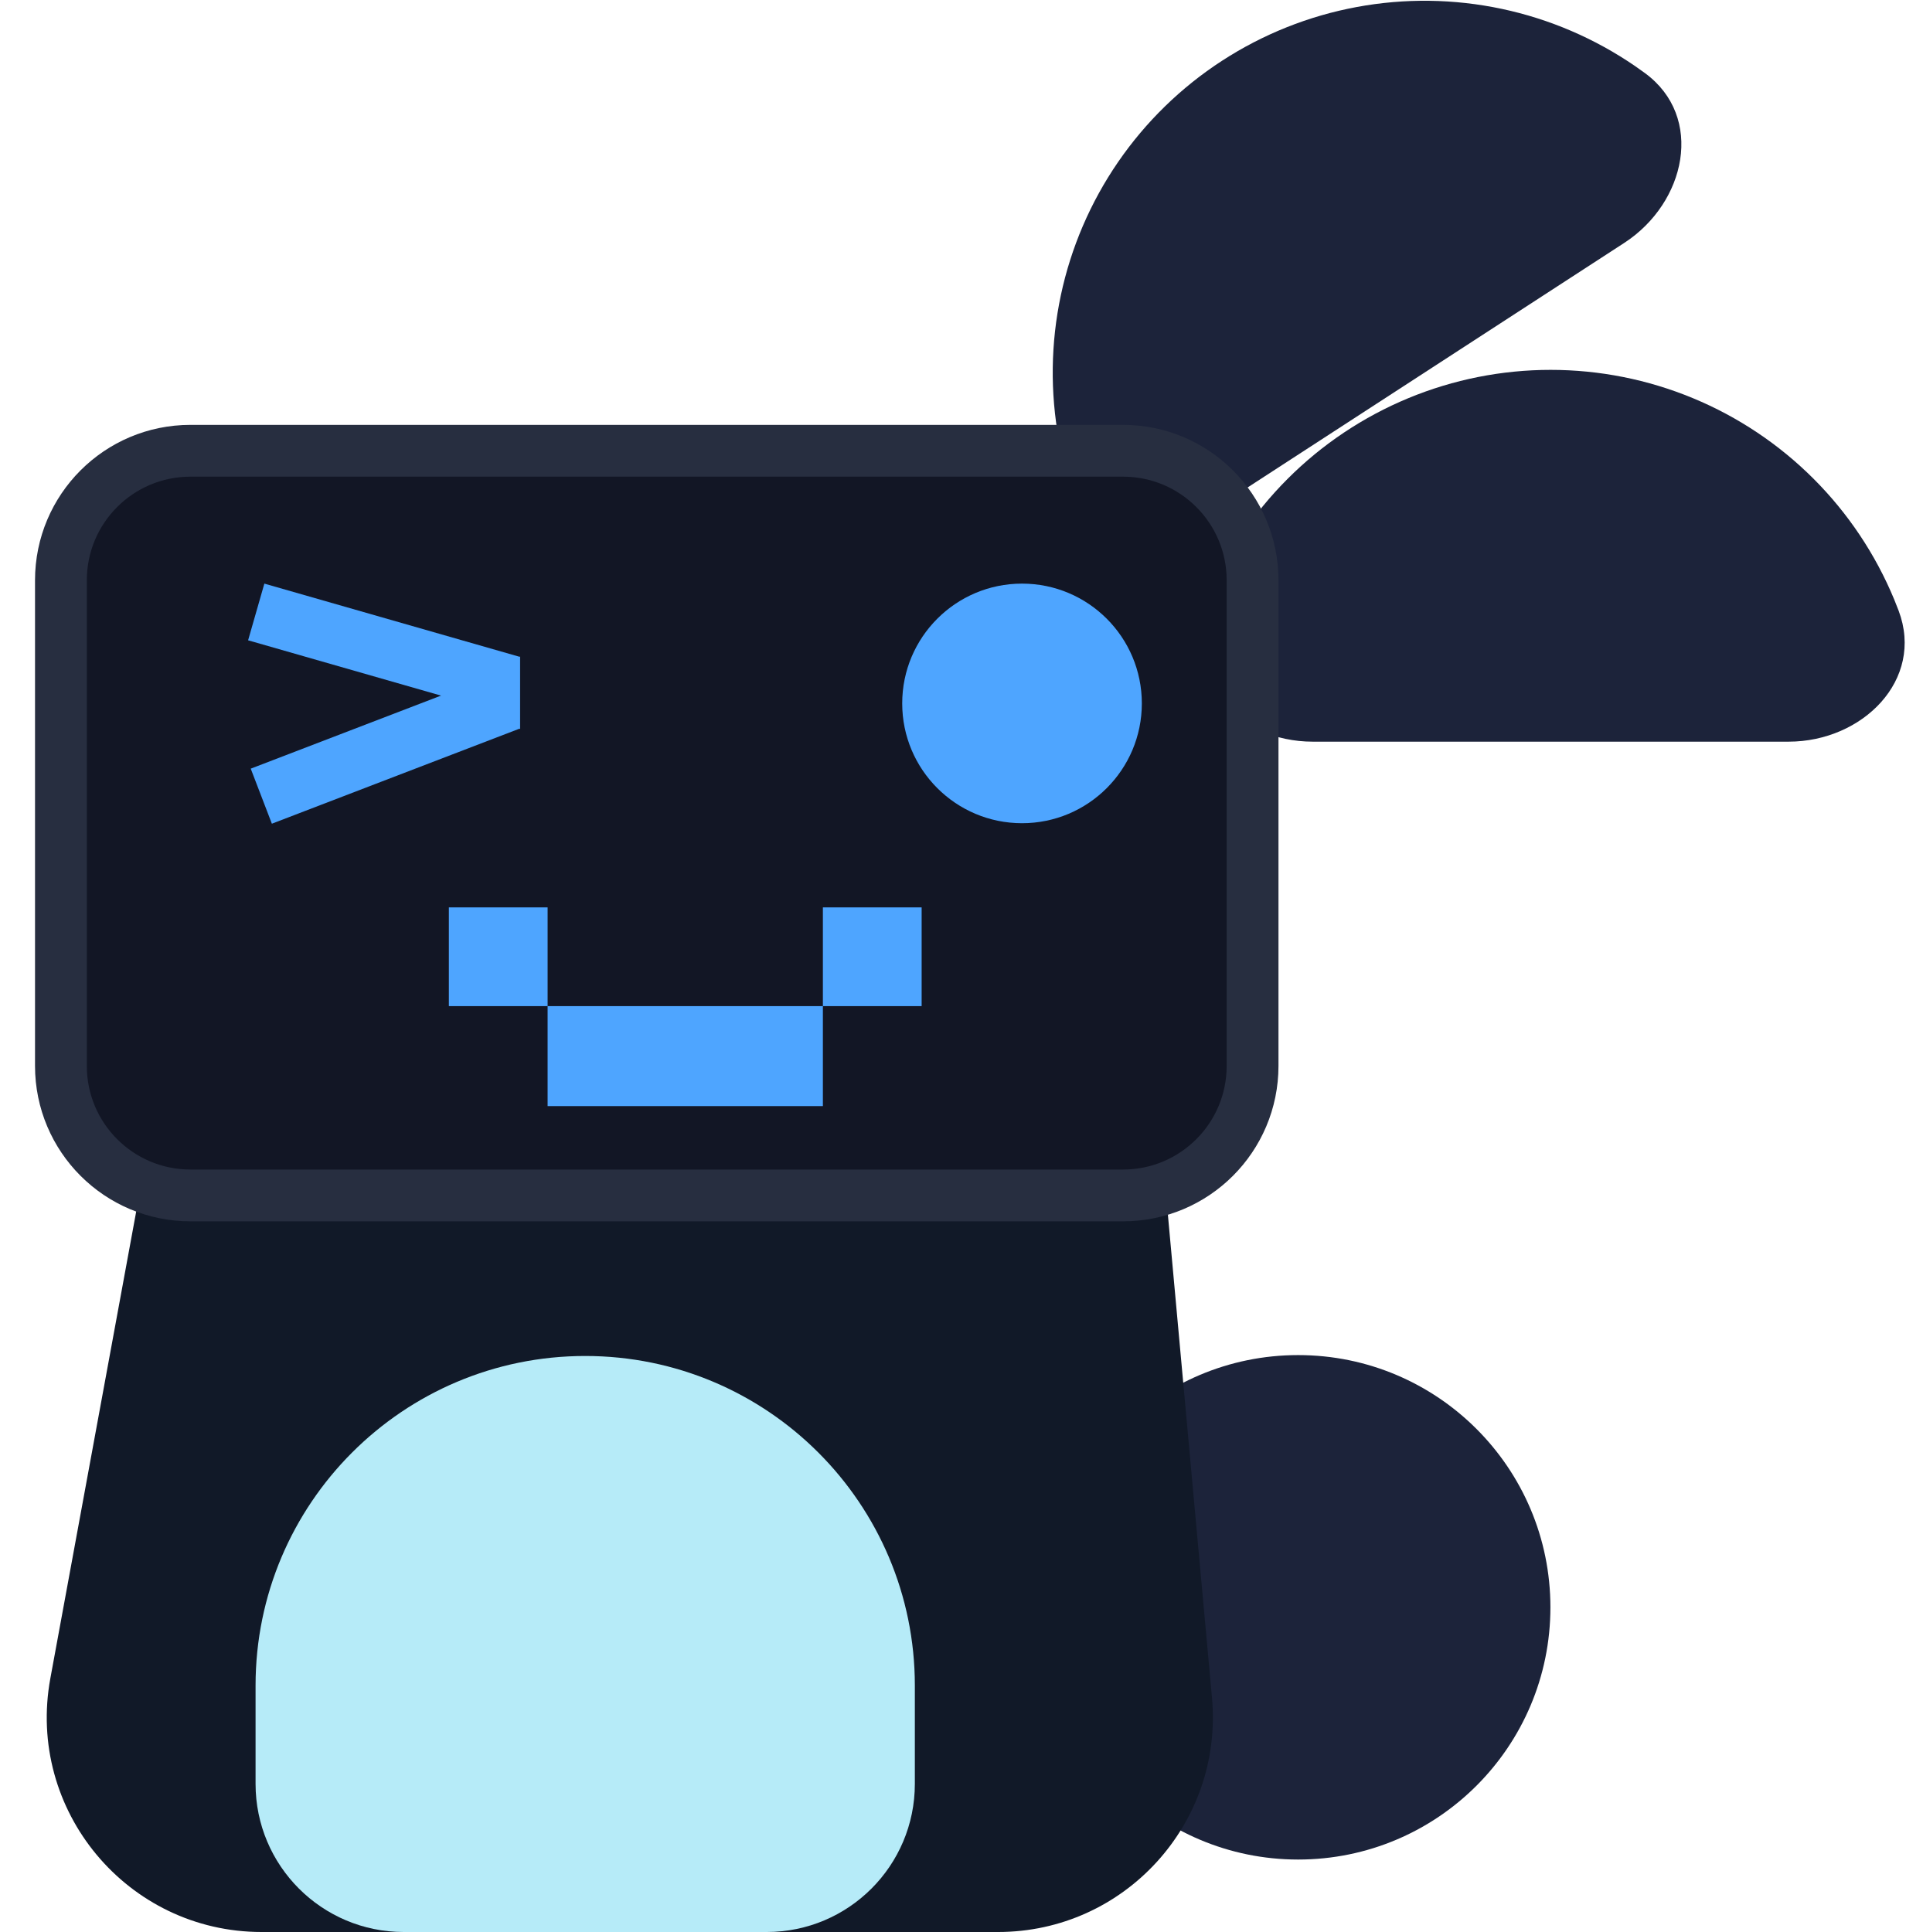
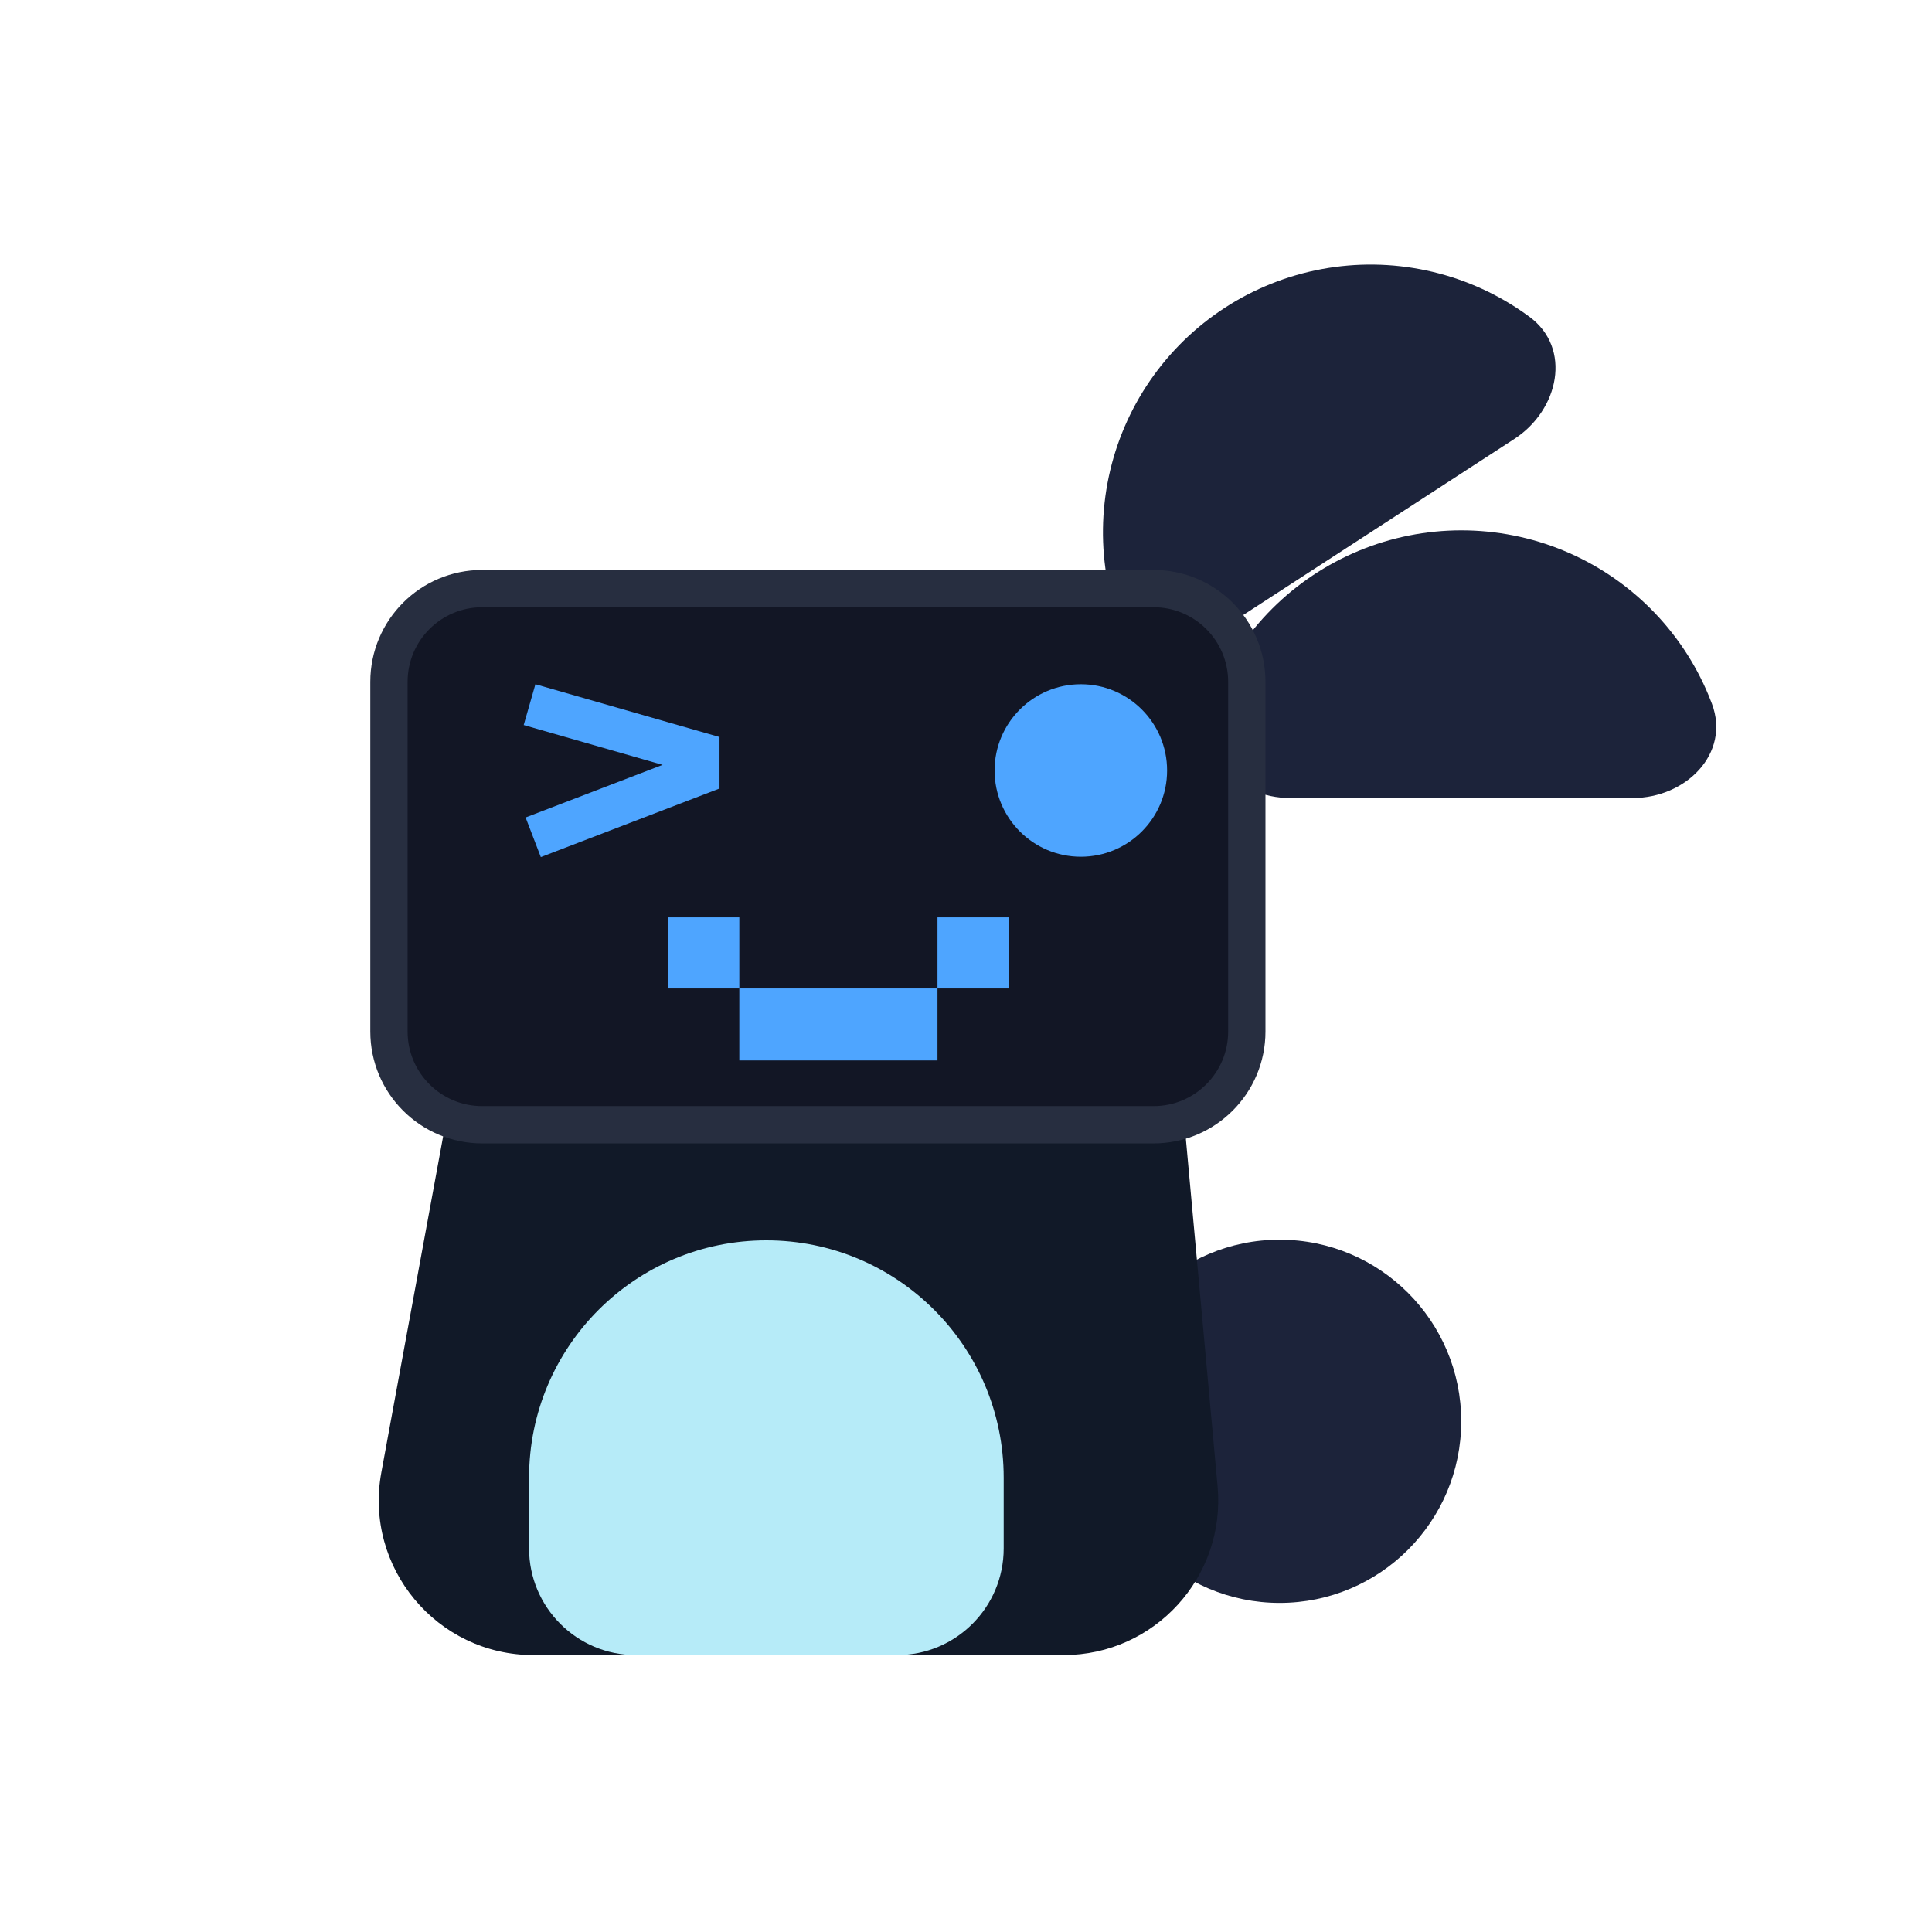
- <svg xmlns="http://www.w3.org/2000/svg" width="426" height="432" viewBox="0 0 426 432" fill="none">
-   <circle cx="290.227" cy="359.4" r="56.399" fill="#1C233A" />
-   <path d="M399.878 165.838C416.407 165.838 430.3 152.021 424.478 136.551C424.159 135.704 423.826 134.861 423.479 134.024C419.301 123.937 413.177 114.773 405.457 107.053C397.738 99.333 388.573 93.21 378.487 89.032C368.4 84.854 357.59 82.703 346.672 82.703C335.755 82.703 324.945 84.854 314.858 89.032C304.772 93.21 295.607 99.333 287.888 107.053C280.168 114.773 274.044 123.937 269.866 134.024C269.519 134.861 269.186 135.704 268.867 136.551C263.045 152.021 276.938 165.838 293.467 165.838L399.878 165.838Z" fill="#1C233A" />
-   <path d="M363.114 54.327C376.977 45.325 381.103 26.171 367.794 16.368C367.065 15.831 366.327 15.306 365.58 14.792C356.582 8.609 346.455 4.258 335.777 1.988C325.098 -0.282 314.077 -0.426 303.342 1.563C292.607 3.553 282.37 7.637 273.214 13.583C264.058 19.529 256.163 27.22 249.979 36.218C243.795 45.215 239.444 55.342 237.174 66.021C234.905 76.7 234.76 87.721 236.75 98.455C236.915 99.347 237.095 100.235 237.289 101.12C240.831 117.265 260.007 121.286 273.87 112.283L363.114 54.327Z" fill="#1C233A" />
-   <path d="M52.801 149.344C56.992 126.551 76.862 110.001 100.037 110.001H202.508C227.341 110.001 248.079 128.932 250.337 153.663L270.964 379.607C273.532 407.739 251.384 432.001 223.135 432.001H58.492C28.489 432.001 5.83 404.797 11.256 375.288L52.801 149.344Z" fill="#111928" />
-   <path d="M57.137 376.9C57.137 336.197 90.132 303.201 130.835 303.201C171.537 303.201 204.533 336.197 204.533 376.9V398.878C204.533 417.172 189.704 432.001 171.41 432.001H90.26C71.966 432.001 57.137 417.172 57.137 398.878V376.9Z" fill="#B6EBF8" />
-   <path d="M148.661 218.218C157.696 218.218 164.452 209.856 157.083 204.63C152.002 201.026 145.11 199.001 137.924 199.001C130.738 199.001 123.846 201.026 118.764 204.63C111.395 209.856 118.152 218.218 127.186 218.218H148.661Z" fill="#1453A3" />
-   <rect x="99.828" y="138.001" width="33" height="55" rx="16.5" fill="#1453A3" />
-   <rect x="143.957" y="138.001" width="33" height="55" rx="16.5" fill="#1453A3" />
-   <rect x="99.828" y="138.001" width="33" height="55" rx="16.5" fill="#F7F7F7" />
-   <rect x="143.957" y="138.001" width="33" height="55" rx="16.5" fill="#F7F7F7" />
-   <path d="M102.493 158.415C102.493 154.49 105.675 151.308 109.6 151.308C113.526 151.308 116.708 154.49 116.708 158.415V165.491C116.708 169.416 113.526 172.598 109.6 172.598C105.675 172.598 102.493 169.416 102.493 165.491V158.415Z" fill="#4B4B4B" />
-   <path d="M146.622 158.415C146.622 154.49 149.804 151.308 153.729 151.308C157.654 151.308 160.836 154.49 160.836 158.415V165.491C160.836 169.416 157.654 172.598 153.729 172.598C149.804 172.598 146.622 169.416 146.622 165.491V158.415Z" fill="#4B4B4B" />
-   <rect x="13.62" y="100.793" width="266.417" height="166.51" rx="28.958" fill="#121625" stroke="#272E40" stroke-width="11.583" />
-   <circle cx="228.494" cy="157.285" r="26.787" fill="#4EA5FF" />
-   <path d="M116.067 146.833H116.279V162.97H116.04L60.781 184.181L56.056 171.872L98.599 155.54L55.468 143.173L59.102 130.498L116.067 146.833Z" fill="#4EA5FF" />
-   <rect x="122.43" y="224.972" width="61.542" height="22.354" fill="#4EA5FF" />
-   <rect x="100.353" y="202.894" width="22.078" height="22.078" fill="#4EA5FF" />
-   <rect x="183.973" y="202.894" width="22.078" height="22.078" fill="#4EA5FF" />
+ <svg xmlns="http://www.w3.org/2000/svg" width="600" height="600" viewBox="0 0 600 600" fill="none">
+   <circle cx="397.399" cy="441.399" r="56.399" fill="#1C233A" />
+   <path d="M507.05 247.836C523.579 247.836 537.472 234.02 531.649 218.55C531.33 217.703 530.997 216.86 530.65 216.022C526.473 205.936 520.349 196.771 512.629 189.052C504.909 181.332 495.745 175.208 485.658 171.03C475.572 166.852 464.762 164.702 453.844 164.702C442.927 164.702 432.117 166.852 422.03 171.03C411.944 175.208 402.779 181.332 395.06 189.052C387.34 196.771 381.216 205.936 377.038 216.022C376.691 216.86 376.358 217.703 376.039 218.55C370.217 234.02 384.109 247.836 400.638 247.836L507.05 247.836Z" fill="#1C233A" />
+   <path d="M470.286 136.326C484.148 127.324 488.275 108.169 474.966 98.367C474.237 97.83 473.499 97.305 472.752 96.791C463.754 90.607 453.627 86.256 442.948 83.986C432.27 81.717 421.248 81.572 410.514 83.562C399.779 85.551 389.542 89.636 380.386 95.582C371.23 101.528 363.334 109.219 357.151 118.216C350.967 127.214 346.616 137.341 344.346 148.019C342.076 158.698 341.932 169.719 343.922 180.454C344.087 181.346 344.267 182.234 344.461 183.118C348.003 199.263 367.179 203.284 381.042 194.282L470.286 136.326Z" fill="#1C233A" />
+   <path d="M159.973 231.343C164.164 208.549 184.034 192 207.209 192H309.68C334.513 192 355.251 210.931 357.509 235.662L378.136 461.605C380.704 489.738 358.556 514 330.307 514H165.664C135.661 514 113.002 486.795 118.428 457.286L159.973 231.343Z" fill="#111928" />
+   <path d="M164.309 458.898C164.309 418.196 197.304 385.2 238.007 385.2V385.2C278.709 385.2 311.705 418.196 311.705 458.898V480.877C311.705 499.171 296.875 514 278.582 514H197.431C179.138 514 164.309 499.171 164.309 480.877V458.898Z" fill="#B6EBF8" />
+   <path d="M255.833 300.217C264.867 300.217 271.624 291.855 264.255 286.628C259.174 283.025 252.282 281 245.096 281C237.909 281 231.018 283.025 225.936 286.628C218.567 291.855 225.324 300.217 234.358 300.217L255.833 300.217Z" fill="#1453A3" />
+   <rect x="207" y="220" width="33" height="55" rx="16.5" fill="#1453A3" />
+   <rect x="251.129" y="220" width="33" height="55" rx="16.5" fill="#1453A3" />
+   <rect x="207" y="220" width="33" height="55" rx="16.5" fill="#F7F7F7" />
+   <rect x="251.129" y="220" width="33" height="55" rx="16.5" fill="#F7F7F7" />
+   <path d="M209.665 240.414C209.665 236.488 212.847 233.306 216.772 233.306C220.697 233.306 223.879 236.488 223.879 240.414V247.49C223.879 251.415 220.697 254.597 216.772 254.597C212.847 254.597 209.665 251.415 209.665 247.49V240.414Z" fill="#4B4B4B" />
+   <path d="M253.794 240.414C253.794 236.488 256.976 233.306 260.901 233.306C264.826 233.306 268.008 236.488 268.008 240.414V247.49C268.008 251.415 264.826 254.597 260.901 254.597C256.976 254.597 253.794 251.415 253.794 247.49V240.414Z" fill="#4B4B4B" />
+   <rect x="120.792" y="182.792" width="266.417" height="166.51" rx="28.958" fill="#121625" stroke="#272E40" stroke-width="11.583" />
+   <circle cx="335.666" cy="239.283" r="26.787" fill="#4EA5FF" />
+   <path d="M223.24 228.832H223.452V244.969H223.212L167.954 266.18L163.228 253.871L205.771 237.539L162.64 225.171L166.275 212.497L223.24 228.832Z" fill="#4EA5FF" />
+   <rect x="229.601" y="306.971" width="61.542" height="22.354" fill="#4EA5FF" />
+   <rect x="207.524" y="284.893" width="22.078" height="22.078" fill="#4EA5FF" />
+   <rect x="291.144" y="284.893" width="22.078" height="22.078" fill="#4EA5FF" />
</svg>
